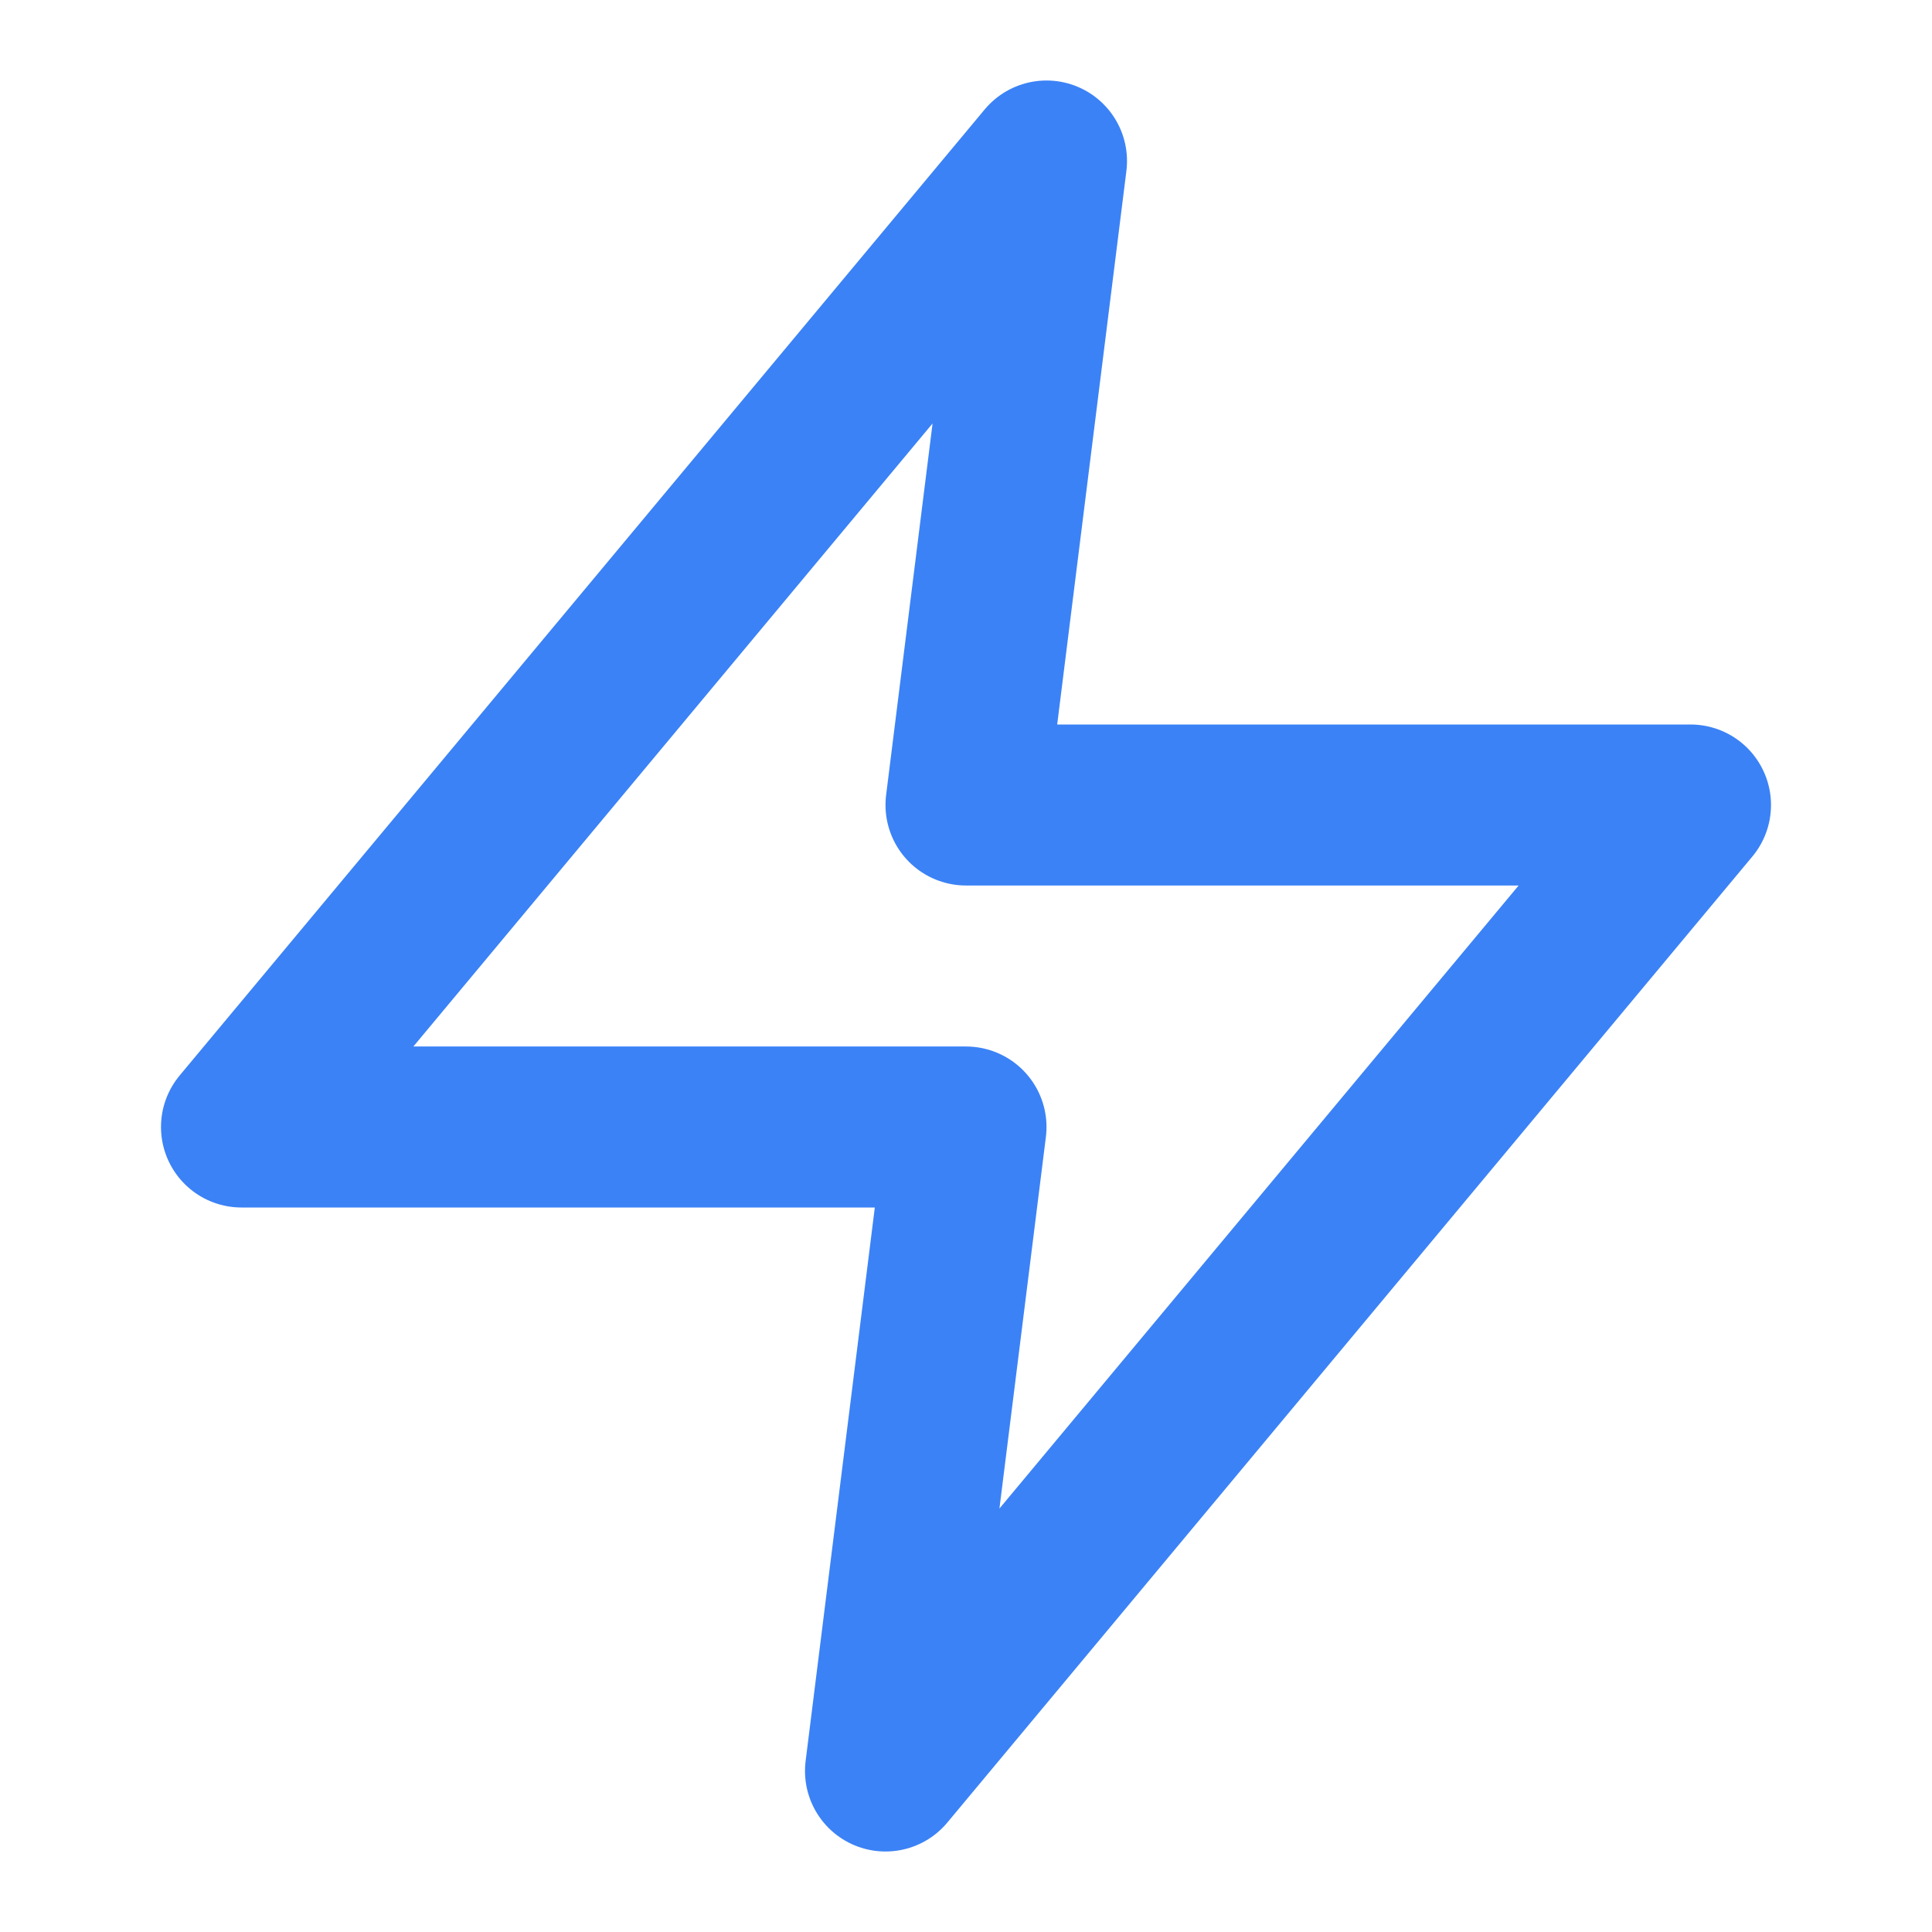
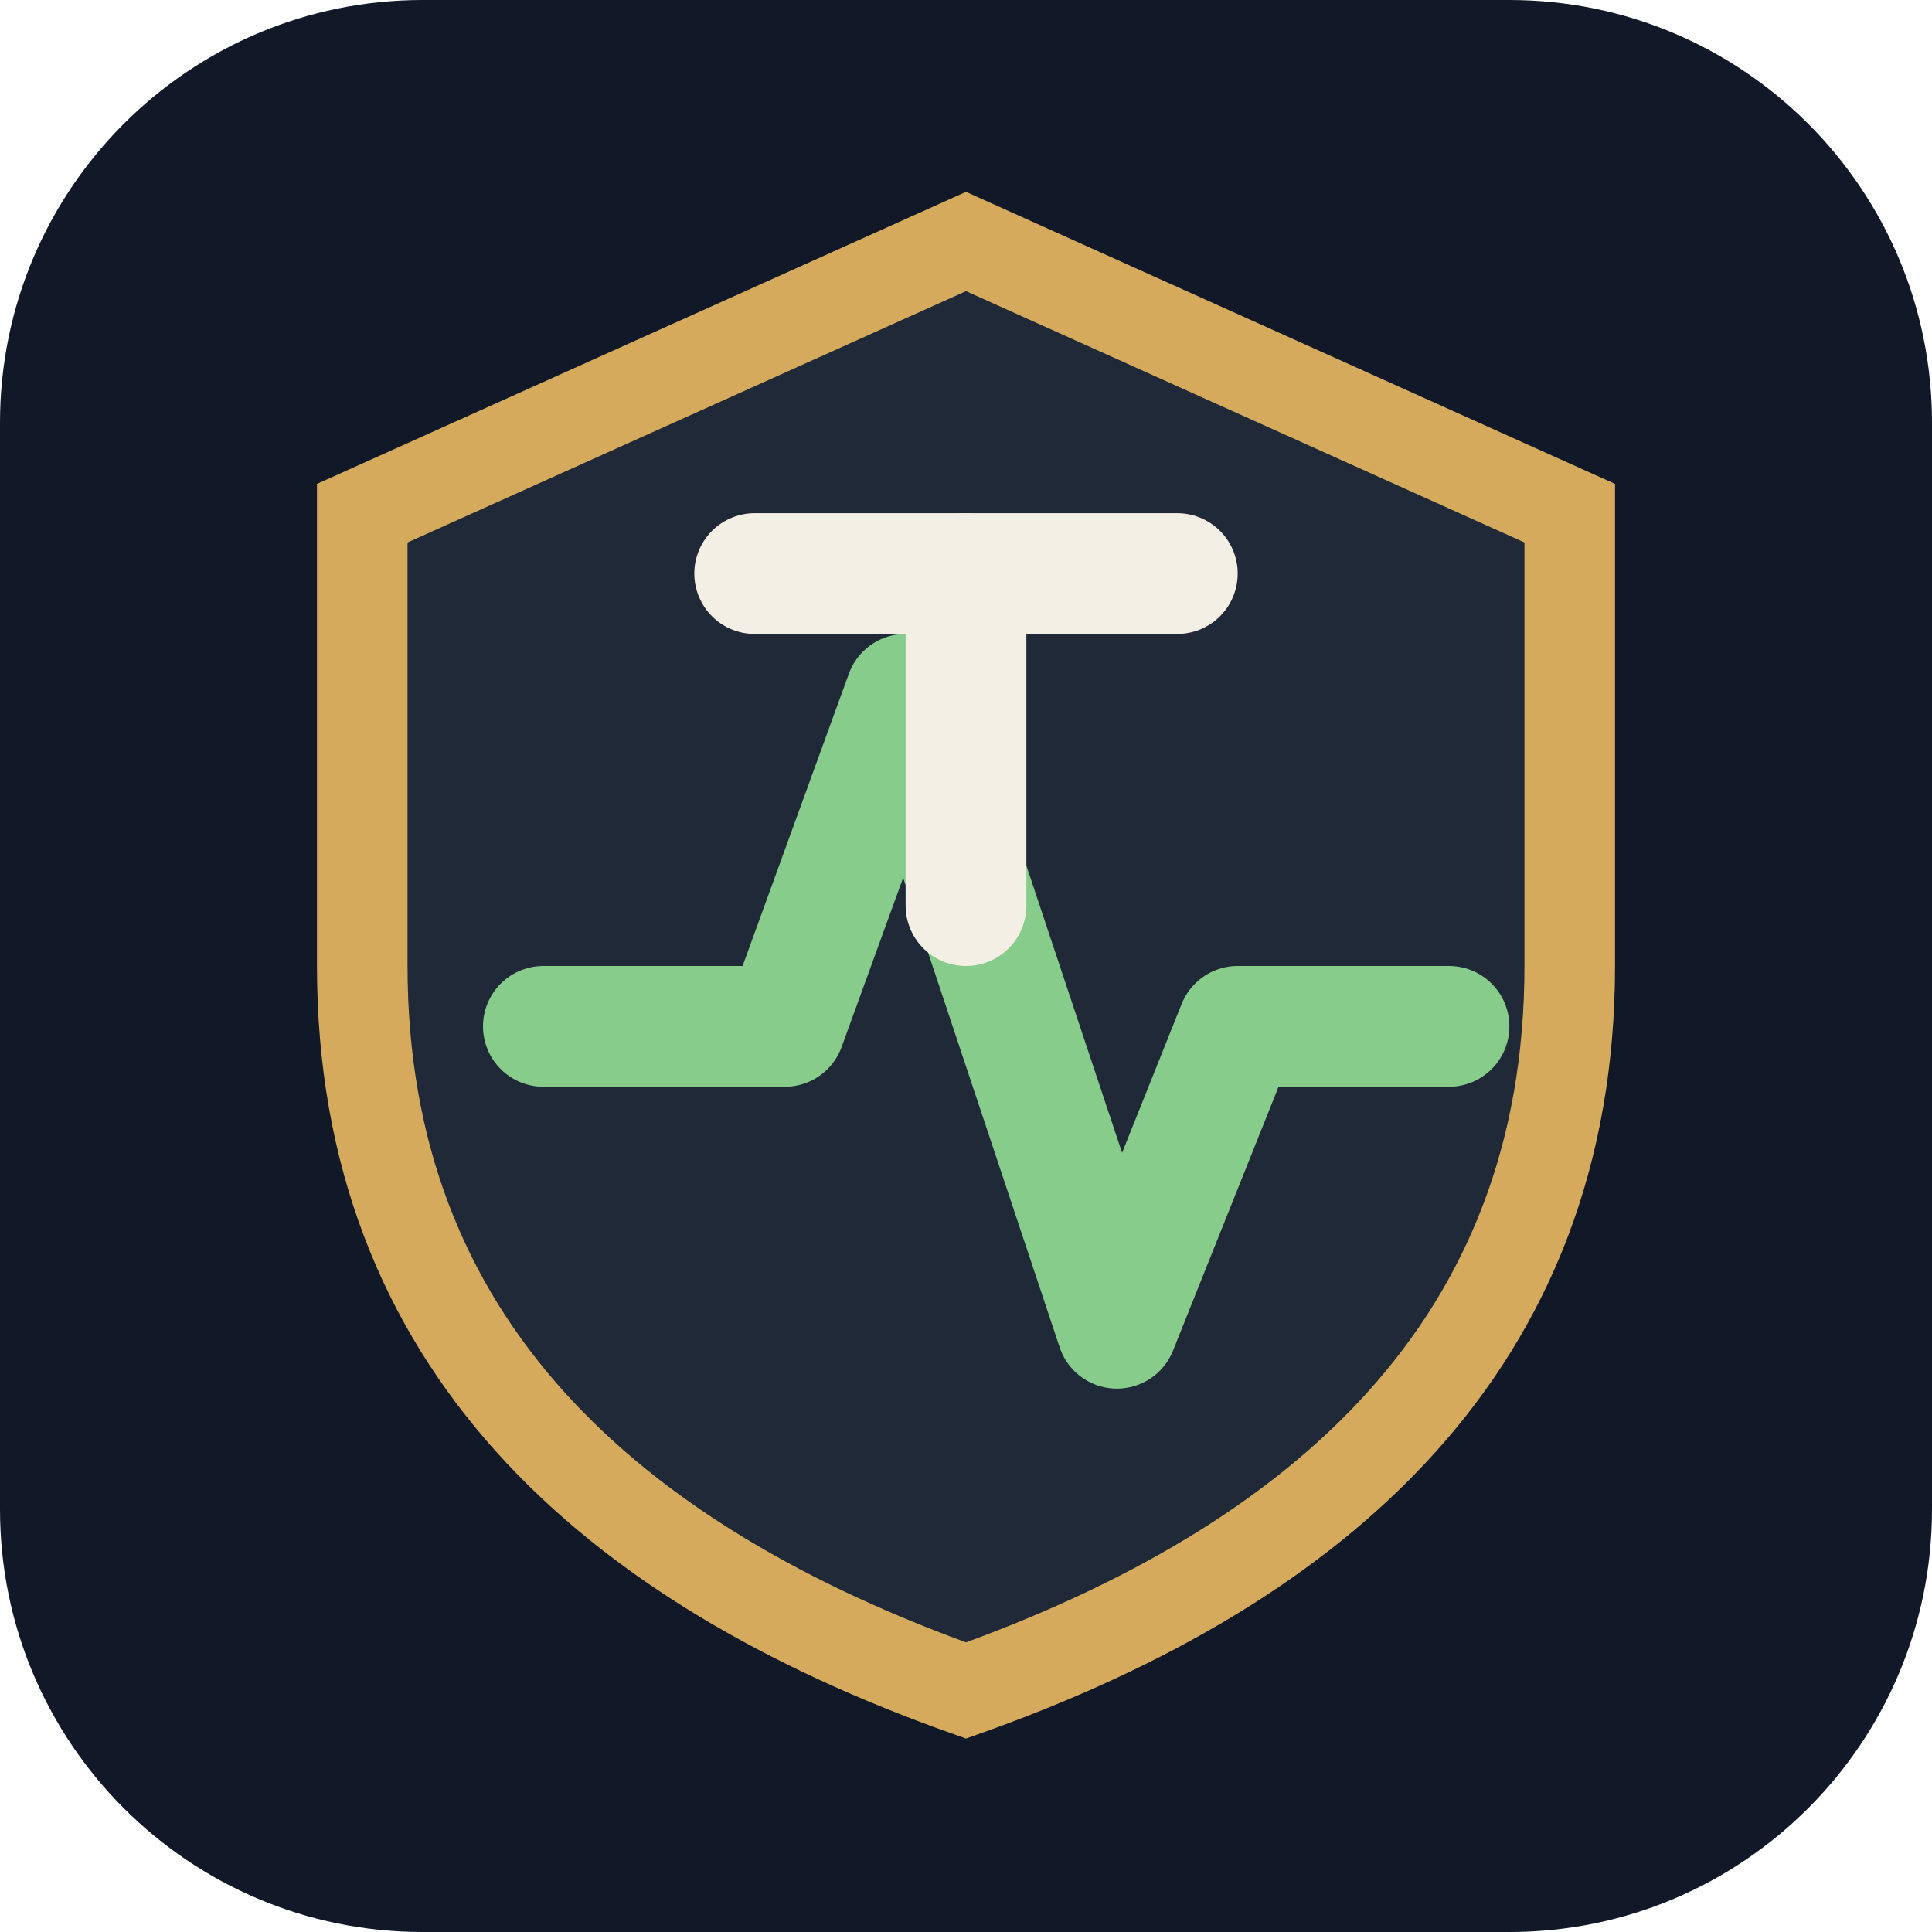
- <svg xmlns="http://www.w3.org/2000/svg" viewBox="0 0 24 24" fill="none" stroke="#3b82f6" stroke-width="2" stroke-linecap="round" stroke-linejoin="round">
-   <polygon points="13 2 3 14 12 14 11 22 21 10 12 10 13 2" />
+ <svg xmlns="http://www.w3.org/2000/svg" viewBox="0 0 64 64" role="img" aria-label="PipelineHealer">
+   <rect width="64" height="64" rx="14" fill="#111827" />
+   <path d="M32 8 52 17v15c0 12.5-8.2 19.8-20 24-11.8-4.2-20-11.5-20-24V17l20-9Z" fill="#1f2937" stroke="#d6aa5c" stroke-width="3" />
+   <path d="M18 34h8l4-11 7 21 4-10h7" fill="none" stroke="#87cc8b" stroke-width="4" stroke-linecap="round" stroke-linejoin="round" />
+   <path d="M25 19h14" stroke="#f4efe4" stroke-width="4" stroke-linecap="round" />
+   <path d="M32 19v11" stroke="#f4efe4" stroke-width="4" stroke-linecap="round" />
</svg>
